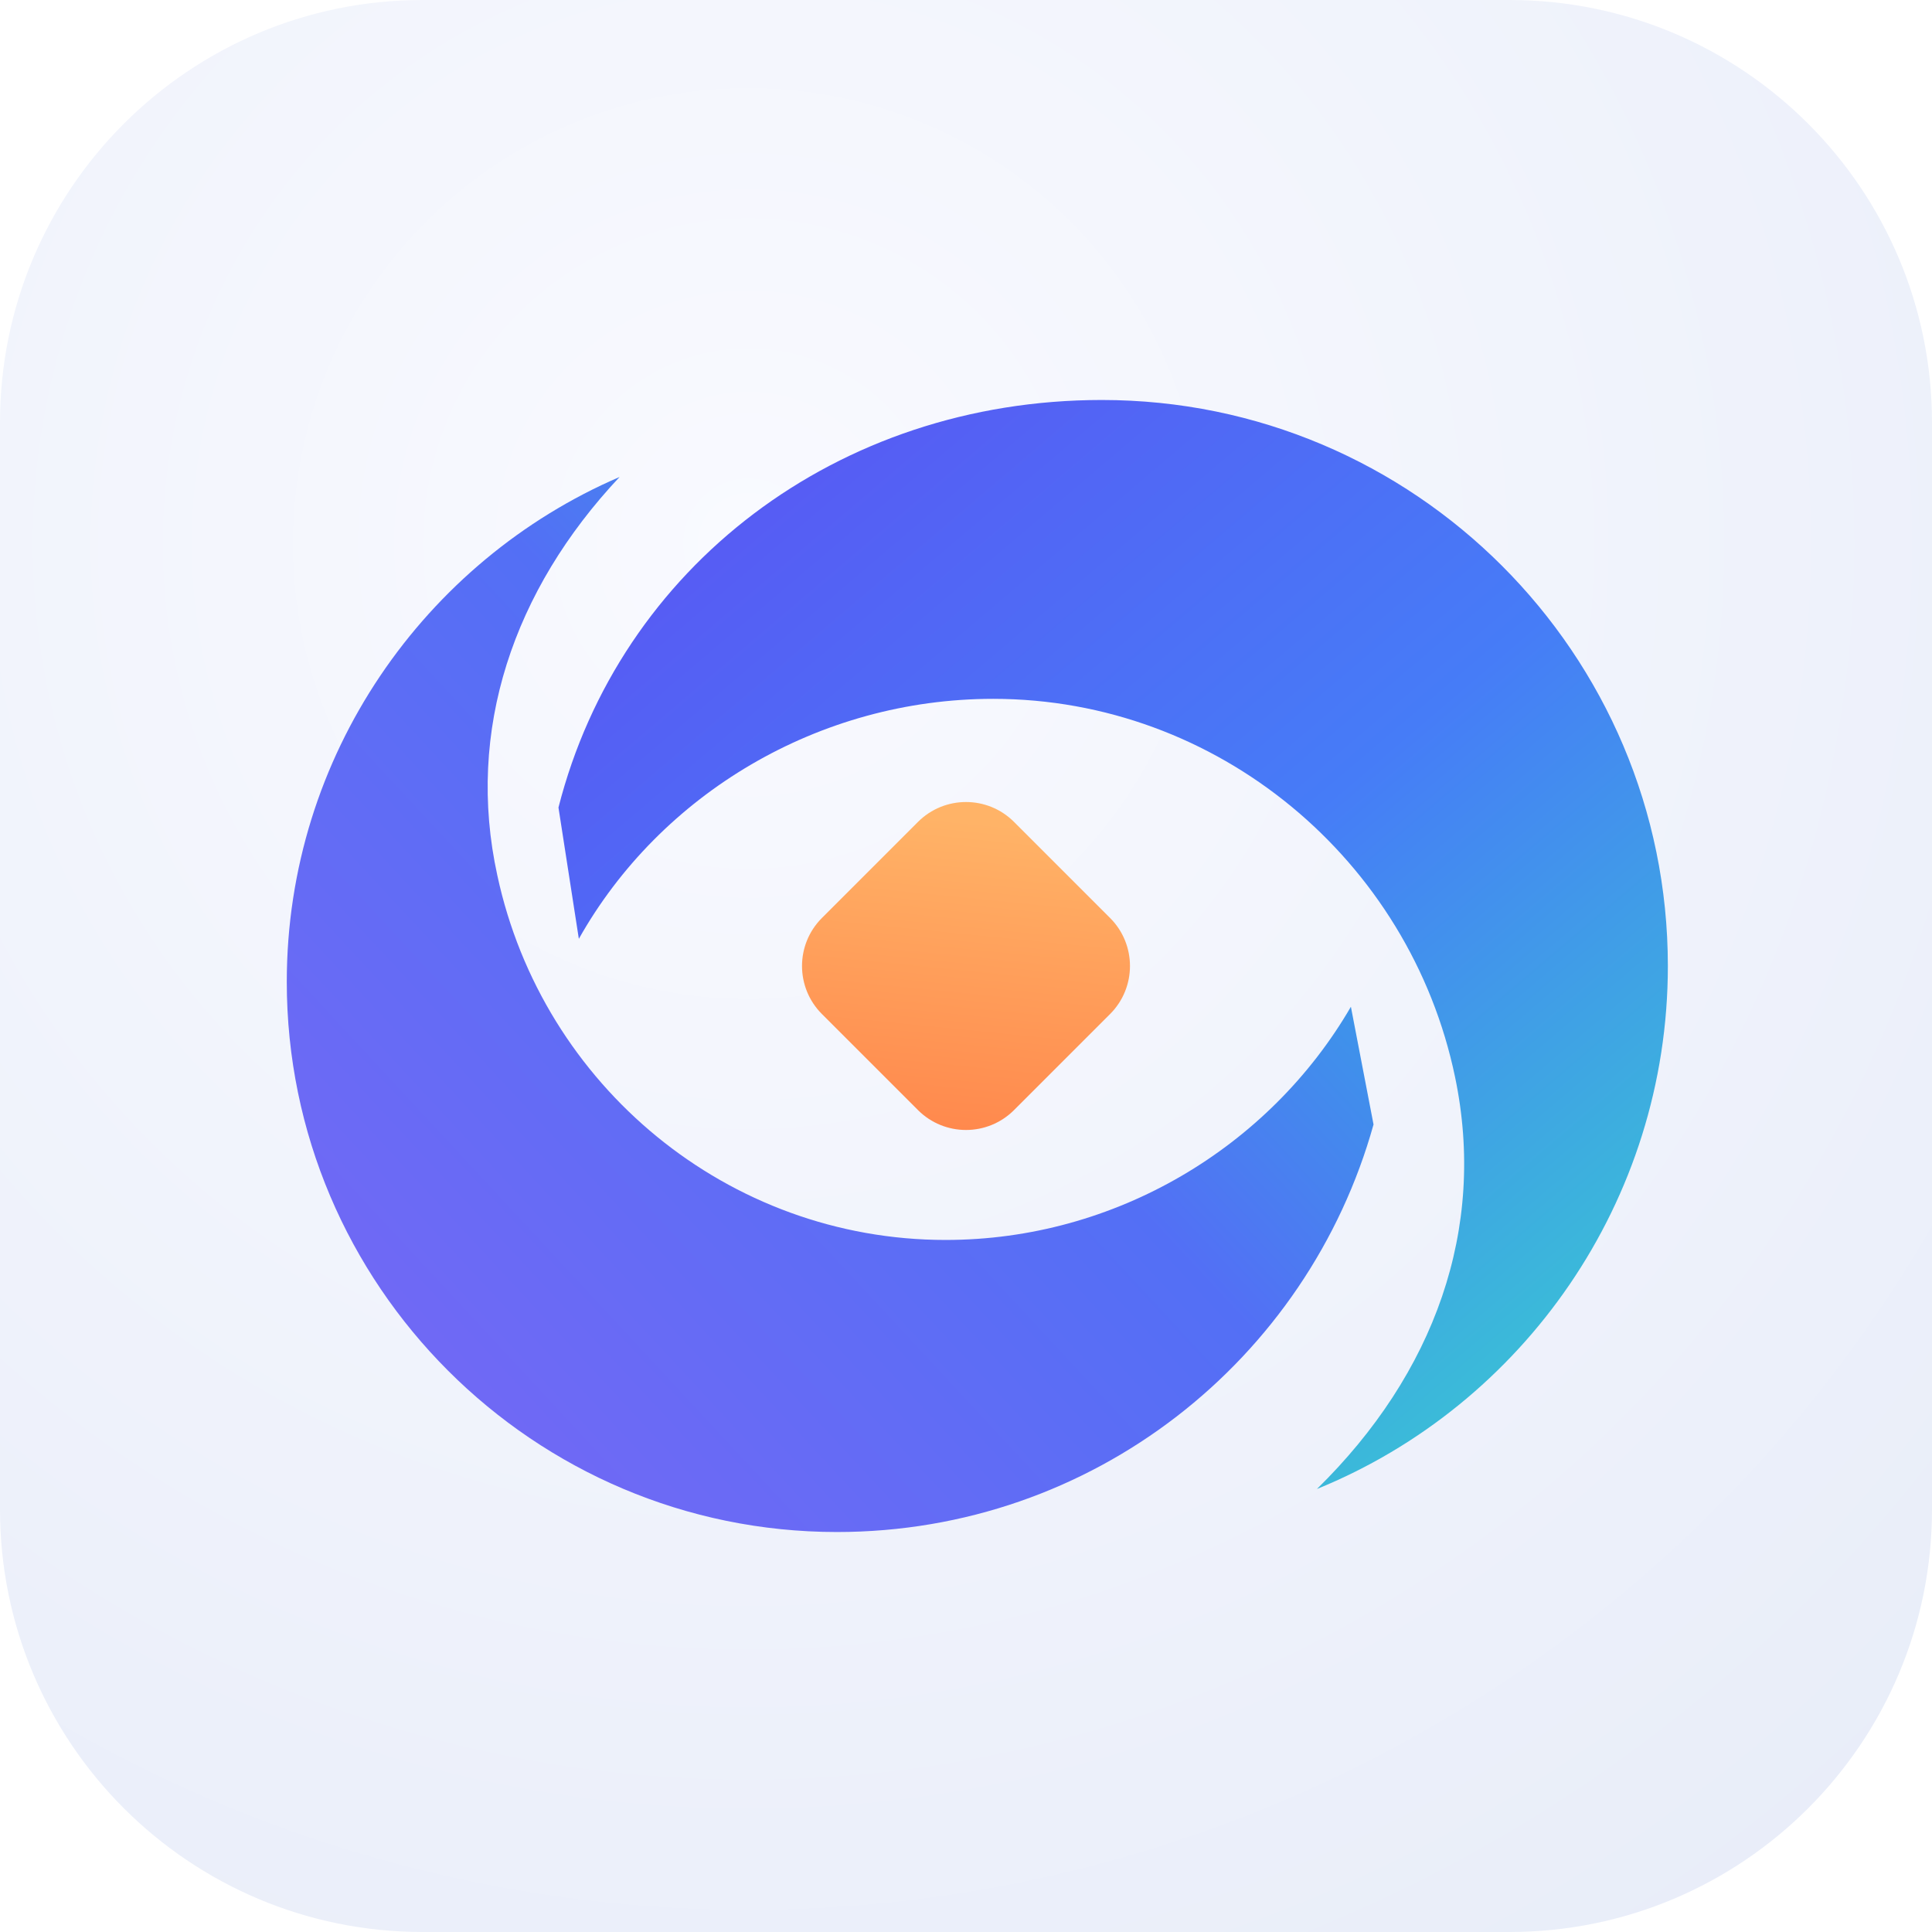
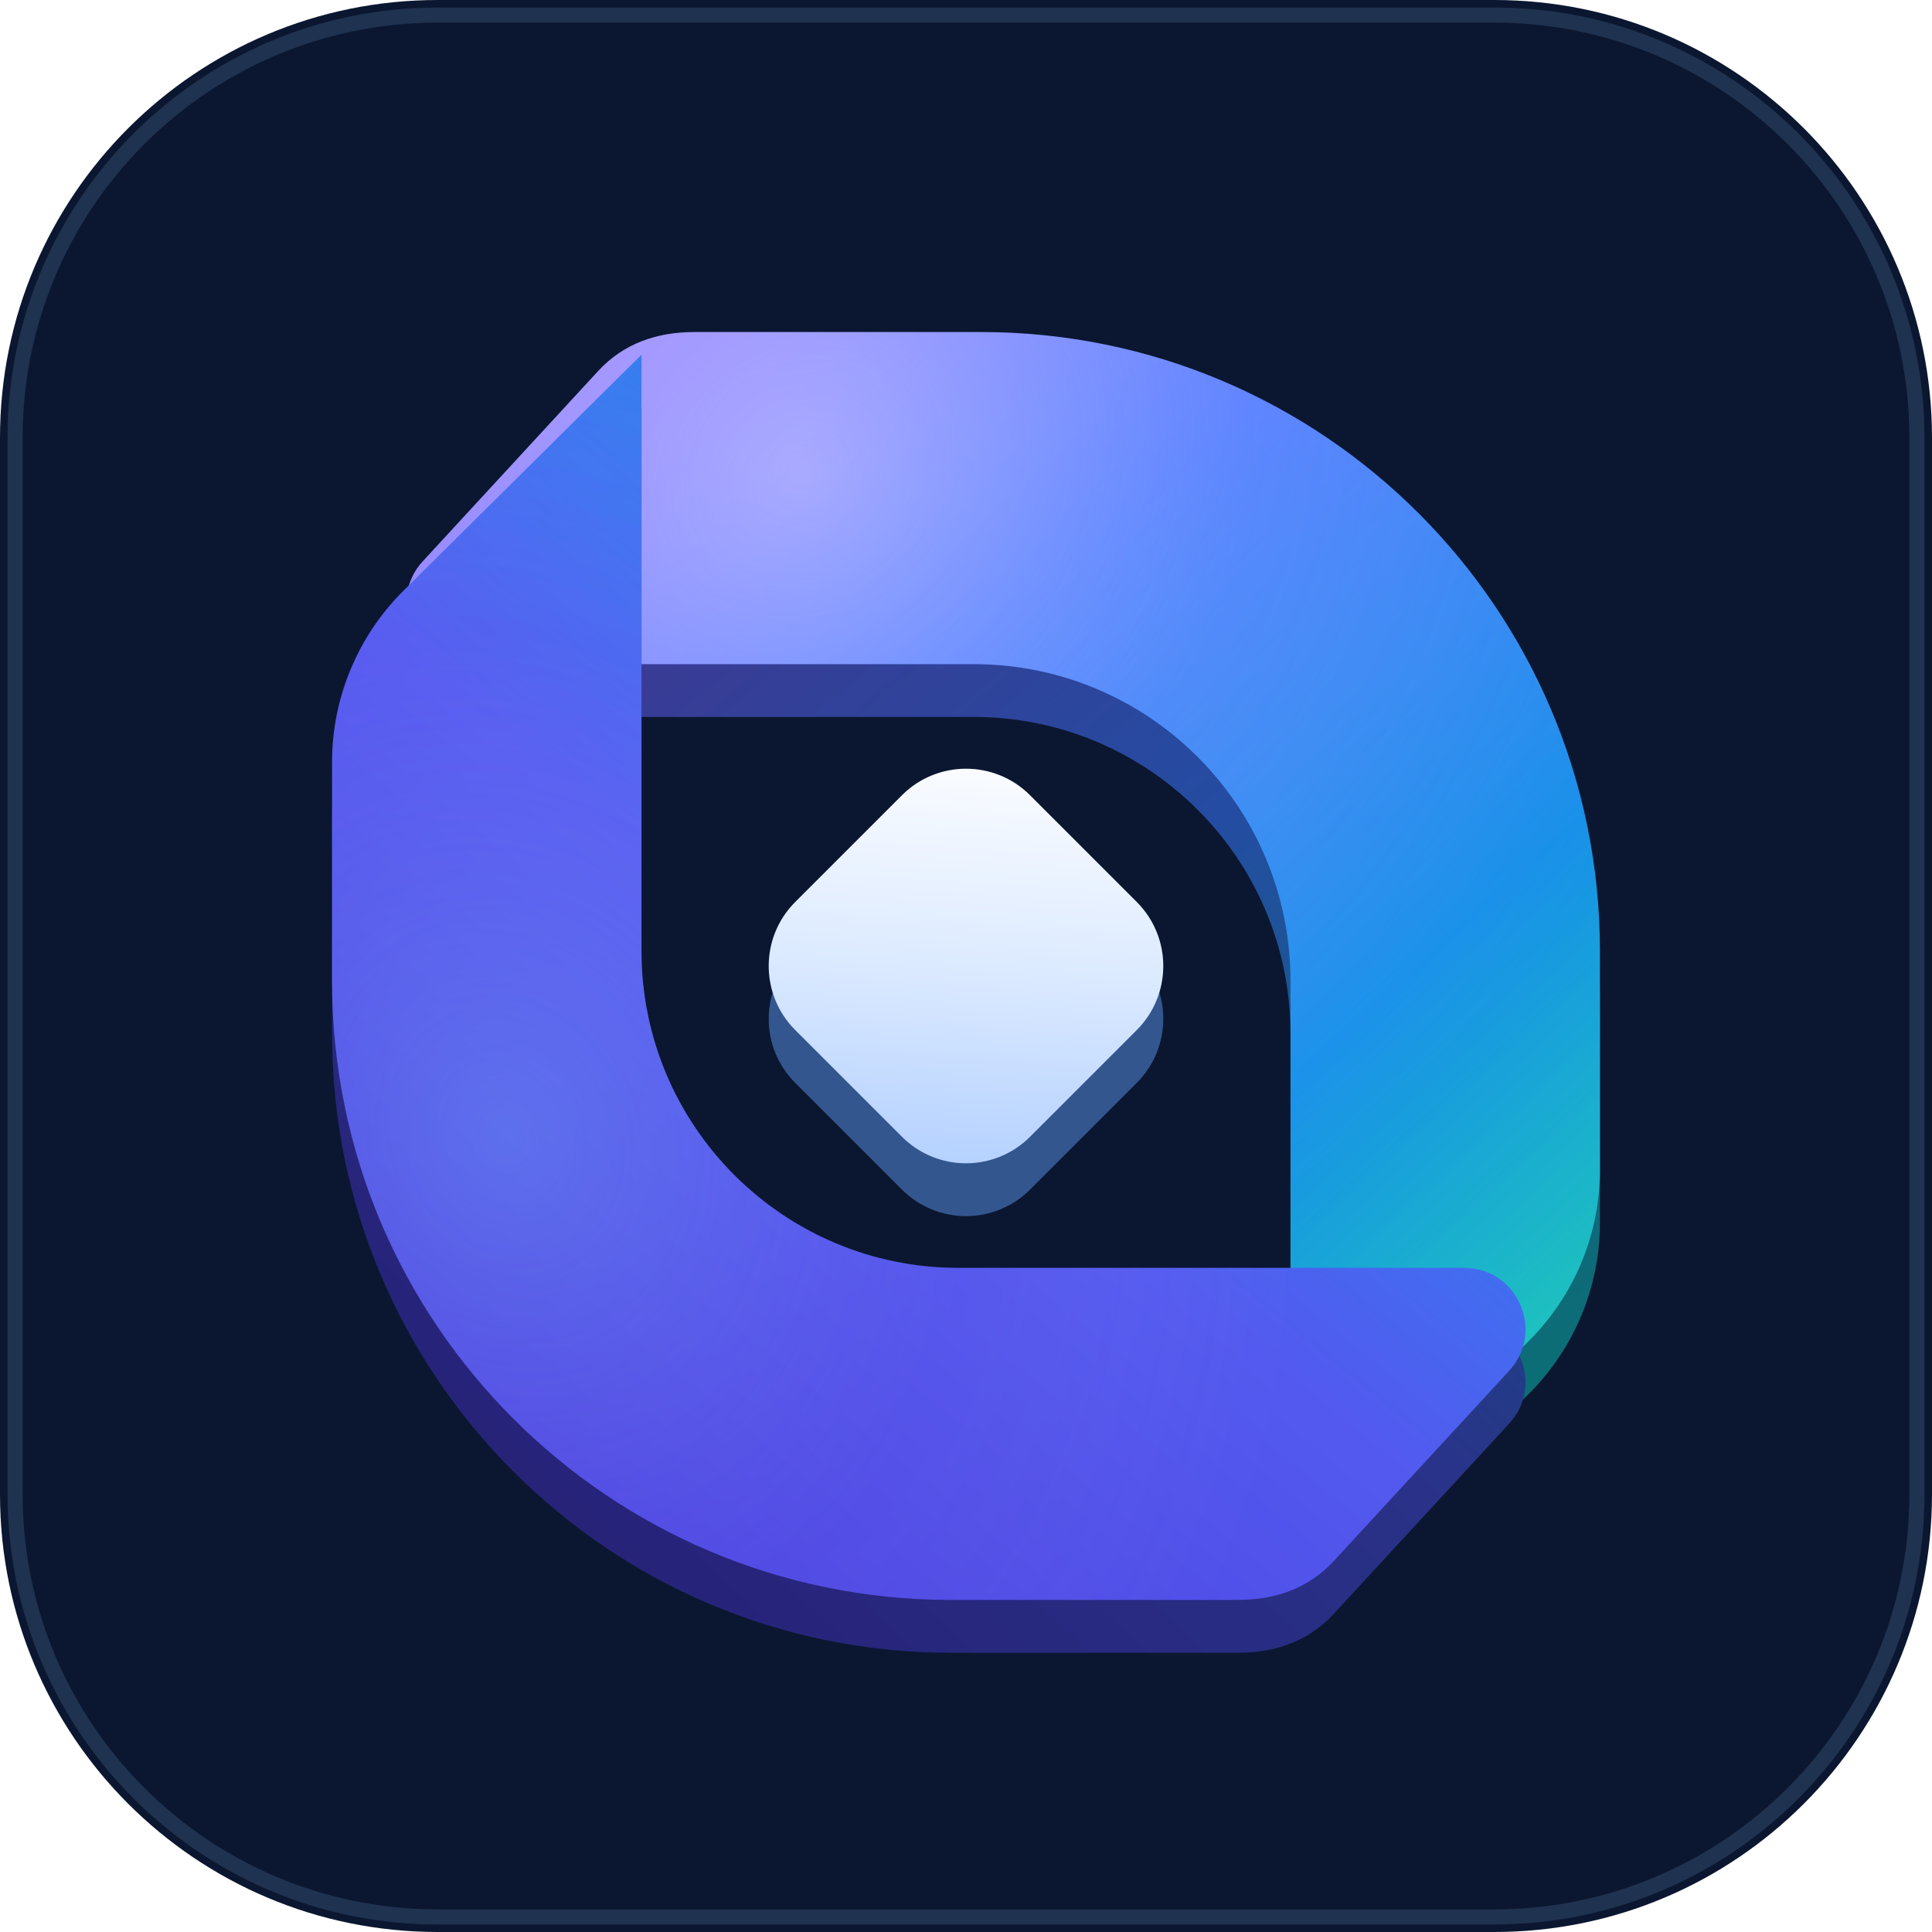
- <svg xmlns="http://www.w3.org/2000/svg" viewBox="0 0 64 64" role="img" aria-label="Opercia">
+ <svg xmlns="http://www.w3.org/2000/svg" viewBox="0 0 256 256" role="img" aria-label="Opercia">
  <defs>
-     <radialGradient id="surface" cx="0" cy="0" r="1" gradientTransform="translate(25 18) rotate(53) scale(60)" gradientUnits="userSpaceOnUse">
-       <stop stop-color="#f9faff" />
-       <stop offset="1" stop-color="#e7ecf8" />
+     <linearGradient id="upper" x1="66" y1="48" x2="205" y2="202" gradientUnits="userSpaceOnUse">
+       <stop stop-color="#9b78ff" />
+       <stop offset=".34" stop-color="#5275ff" />
+       <stop offset=".68" stop-color="#168fe9" />
+       <stop offset="1" stop-color="#20d5ae" />
+     </linearGradient>
+     <linearGradient id="lower" x1="50" y1="202" x2="170" y2="55" gradientUnits="userSpaceOnUse">
+       <stop stop-color="#493ddc" />
+       <stop offset=".48" stop-color="#5359ef" />
+       <stop offset="1" stop-color="#169ff2" />
+     </linearGradient>
+     <linearGradient id="upperDepth" x1="78" y1="62" x2="195" y2="204" gradientUnits="userSpaceOnUse">
+       <stop stop-color="#41358f" />
+       <stop offset=".48" stop-color="#244ca2" />
+       <stop offset="1" stop-color="#08726f" />
+     </linearGradient>
+     <linearGradient id="lowerDepth" x1="56" y1="190" x2="166" y2="72" gradientUnits="userSpaceOnUse">
+       <stop stop-color="#262278" />
+       <stop offset=".55" stop-color="#293389" />
+       <stop offset="1" stop-color="#0d5982" />
+     </linearGradient>
+     <radialGradient id="upperLight" cx="0" cy="0" r="1" gradientTransform="translate(106 62) rotate(50) scale(118 132)" gradientUnits="userSpaceOnUse">
+       <stop stop-color="#fff" stop-opacity=".38" />
+       <stop offset=".48" stop-color="#bdeeff" stop-opacity=".13" />
+       <stop offset="1" stop-color="#fff" stop-opacity="0" />
    </radialGradient>
-     <linearGradient id="lane-a" x1="18" y1="8" x2="58" y2="55" gradientUnits="userSpaceOnUse">
-       <stop stop-color="#5a55f3" />
-       <stop offset=".52" stop-color="#467cf7" />
-       <stop offset="1" stop-color="#38c9d2" />
-     </linearGradient>
-     <linearGradient id="lane-b" x1="7" y1="54" x2="49" y2="15" gradientUnits="userSpaceOnUse">
-       <stop stop-color="#7468f5" />
-       <stop offset=".55" stop-color="#536ff5" />
-       <stop offset="1" stop-color="#28b8df" />
-     </linearGradient>
-     <linearGradient id="task" x1="28" y1="27" x2="37" y2="38" gradientUnits="userSpaceOnUse">
-       <stop stop-color="#ffb367" />
-       <stop offset="1" stop-color="#ff874c" />
+     <radialGradient id="lowerLight" cx="0" cy="0" r="1" gradientTransform="translate(67 151) rotate(-22) scale(102 118)" gradientUnits="userSpaceOnUse">
+       <stop stop-color="#8ddfff" stop-opacity=".24" />
+       <stop offset=".58" stop-color="#9c8fff" stop-opacity=".08" />
+       <stop offset="1" stop-color="#fff" stop-opacity="0" />
+     </radialGradient>
+     <linearGradient id="task" x1="108" y1="104" x2="151" y2="153" gradientUnits="userSpaceOnUse">
+       <stop stop-color="#fff" />
+       <stop offset=".48" stop-color="#dceaff" />
+       <stop offset="1" stop-color="#a9caff" />
    </linearGradient>
  </defs>
-   <rect width="64" height="64" rx="14" fill="url(#surface)" />
-   <g transform="translate(8 8) scale(.75)">
-     <path fill="url(#lane-a)" d="M14 25C16.7 14.4 26.3 7 38 7c13.8 0 25 11.2 25 25 0 10.4-6.4 19.4-15.5 23.1 5.2-5.1 7.5-11.5 6.1-18.2-2-9.6-10.5-16.7-20.4-16.7-7.7 0-14.7 4.2-18.3 10.6L14 25Z" />
-     <path fill="url(#lane-b)" d="M50 39c-2.9 10.4-12.4 18-23.7 18C12.9 57 2 46.1 2 32.7c0-10 6.1-18.6 14.7-22.3-4.7 5-6.8 11.2-5.4 17.6 2 9.3 10.2 16.1 19.8 16.1 7.5 0 14.3-4.1 17.9-10.3L50 39Z" />
-     <rect x="26" y="26" width="12" height="12" rx="3" fill="url(#task)" transform="rotate(45 32 32)" />
-   </g>
+   <rect width="256" height="256" rx="58" fill="#0b1730" />
+   <rect x="2" y="2" width="252" height="252" rx="56" fill="none" stroke="#8fc7ff" stroke-opacity=".16" stroke-width="2" />
+   <path fill="url(#upperDepth)" d="M92 51h38c45.287 0 82 36.713 82 82v29c0 8.49-3.372 16.633-9.373 22.637L171 216v-79c0-23.196-18.804-42-42-42H62c-7.081 0-10.768-8.428-5.97-13.636l23.235-25.205C82.637 52.501 87.064 51 92 51Z" />
+   <path fill="url(#upper)" d="M92 44h38c45.287 0 82 36.713 82 82v29c0 8.49-3.372 16.633-9.373 22.637L171 209v-79c0-23.196-18.804-42-42-42H62c-7.081 0-10.768-8.428-5.97-13.636l23.235-25.205C82.637 45.501 87.064 44 92 44Z" />
+   <path fill="url(#upperLight)" d="M92 44h38c45.287 0 82 36.713 82 82v29c0 8.49-3.372 16.633-9.373 22.637L171 209v-79c0-23.196-18.804-42-42-42H62c-7.081 0-10.768-8.428-5.97-13.636l23.235-25.205C82.637 45.501 87.064 44 92 44Z" />
+   <path fill="url(#lowerDepth)" d="M164 219h-38c-45.287 0-82-36.713-82-82v-29c0-8.49 3.372-16.633 9.373-22.637L85 54v79c0 23.196 18.804 42 42 42h67c7.081 0 10.768 8.428 5.97 13.636l-23.235 25.205C173.363 217.499 168.936 219 164 219Z" />
+   <path fill="url(#lower)" d="M164 212h-38c-45.287 0-82-36.713-82-82v-29c0-8.49 3.372-16.633 9.373-22.637L85 47v79c0 23.196 18.804 42 42 42h67c7.081 0 10.768 8.428 5.97 13.636l-23.235 25.205C173.363 210.499 168.936 212 164 212Z" />
+   <path fill="url(#lowerLight)" d="M164 212h-38c-45.287 0-82-36.713-82-82v-29c0-8.49 3.372-16.633 9.373-22.637L85 47v79c0 23.196 18.804 42 42 42h67c7.081 0 10.768 8.428 5.97 13.636l-23.235 25.205C173.363 210.499 168.936 212 164 212Z" />
+   <rect x="106" y="113" width="44" height="44" rx="12" fill="#34568f" transform="rotate(45 128 135)" />
+   <rect x="106" y="106" width="44" height="44" rx="12" fill="url(#task)" transform="rotate(45 128 128)" />
</svg>
